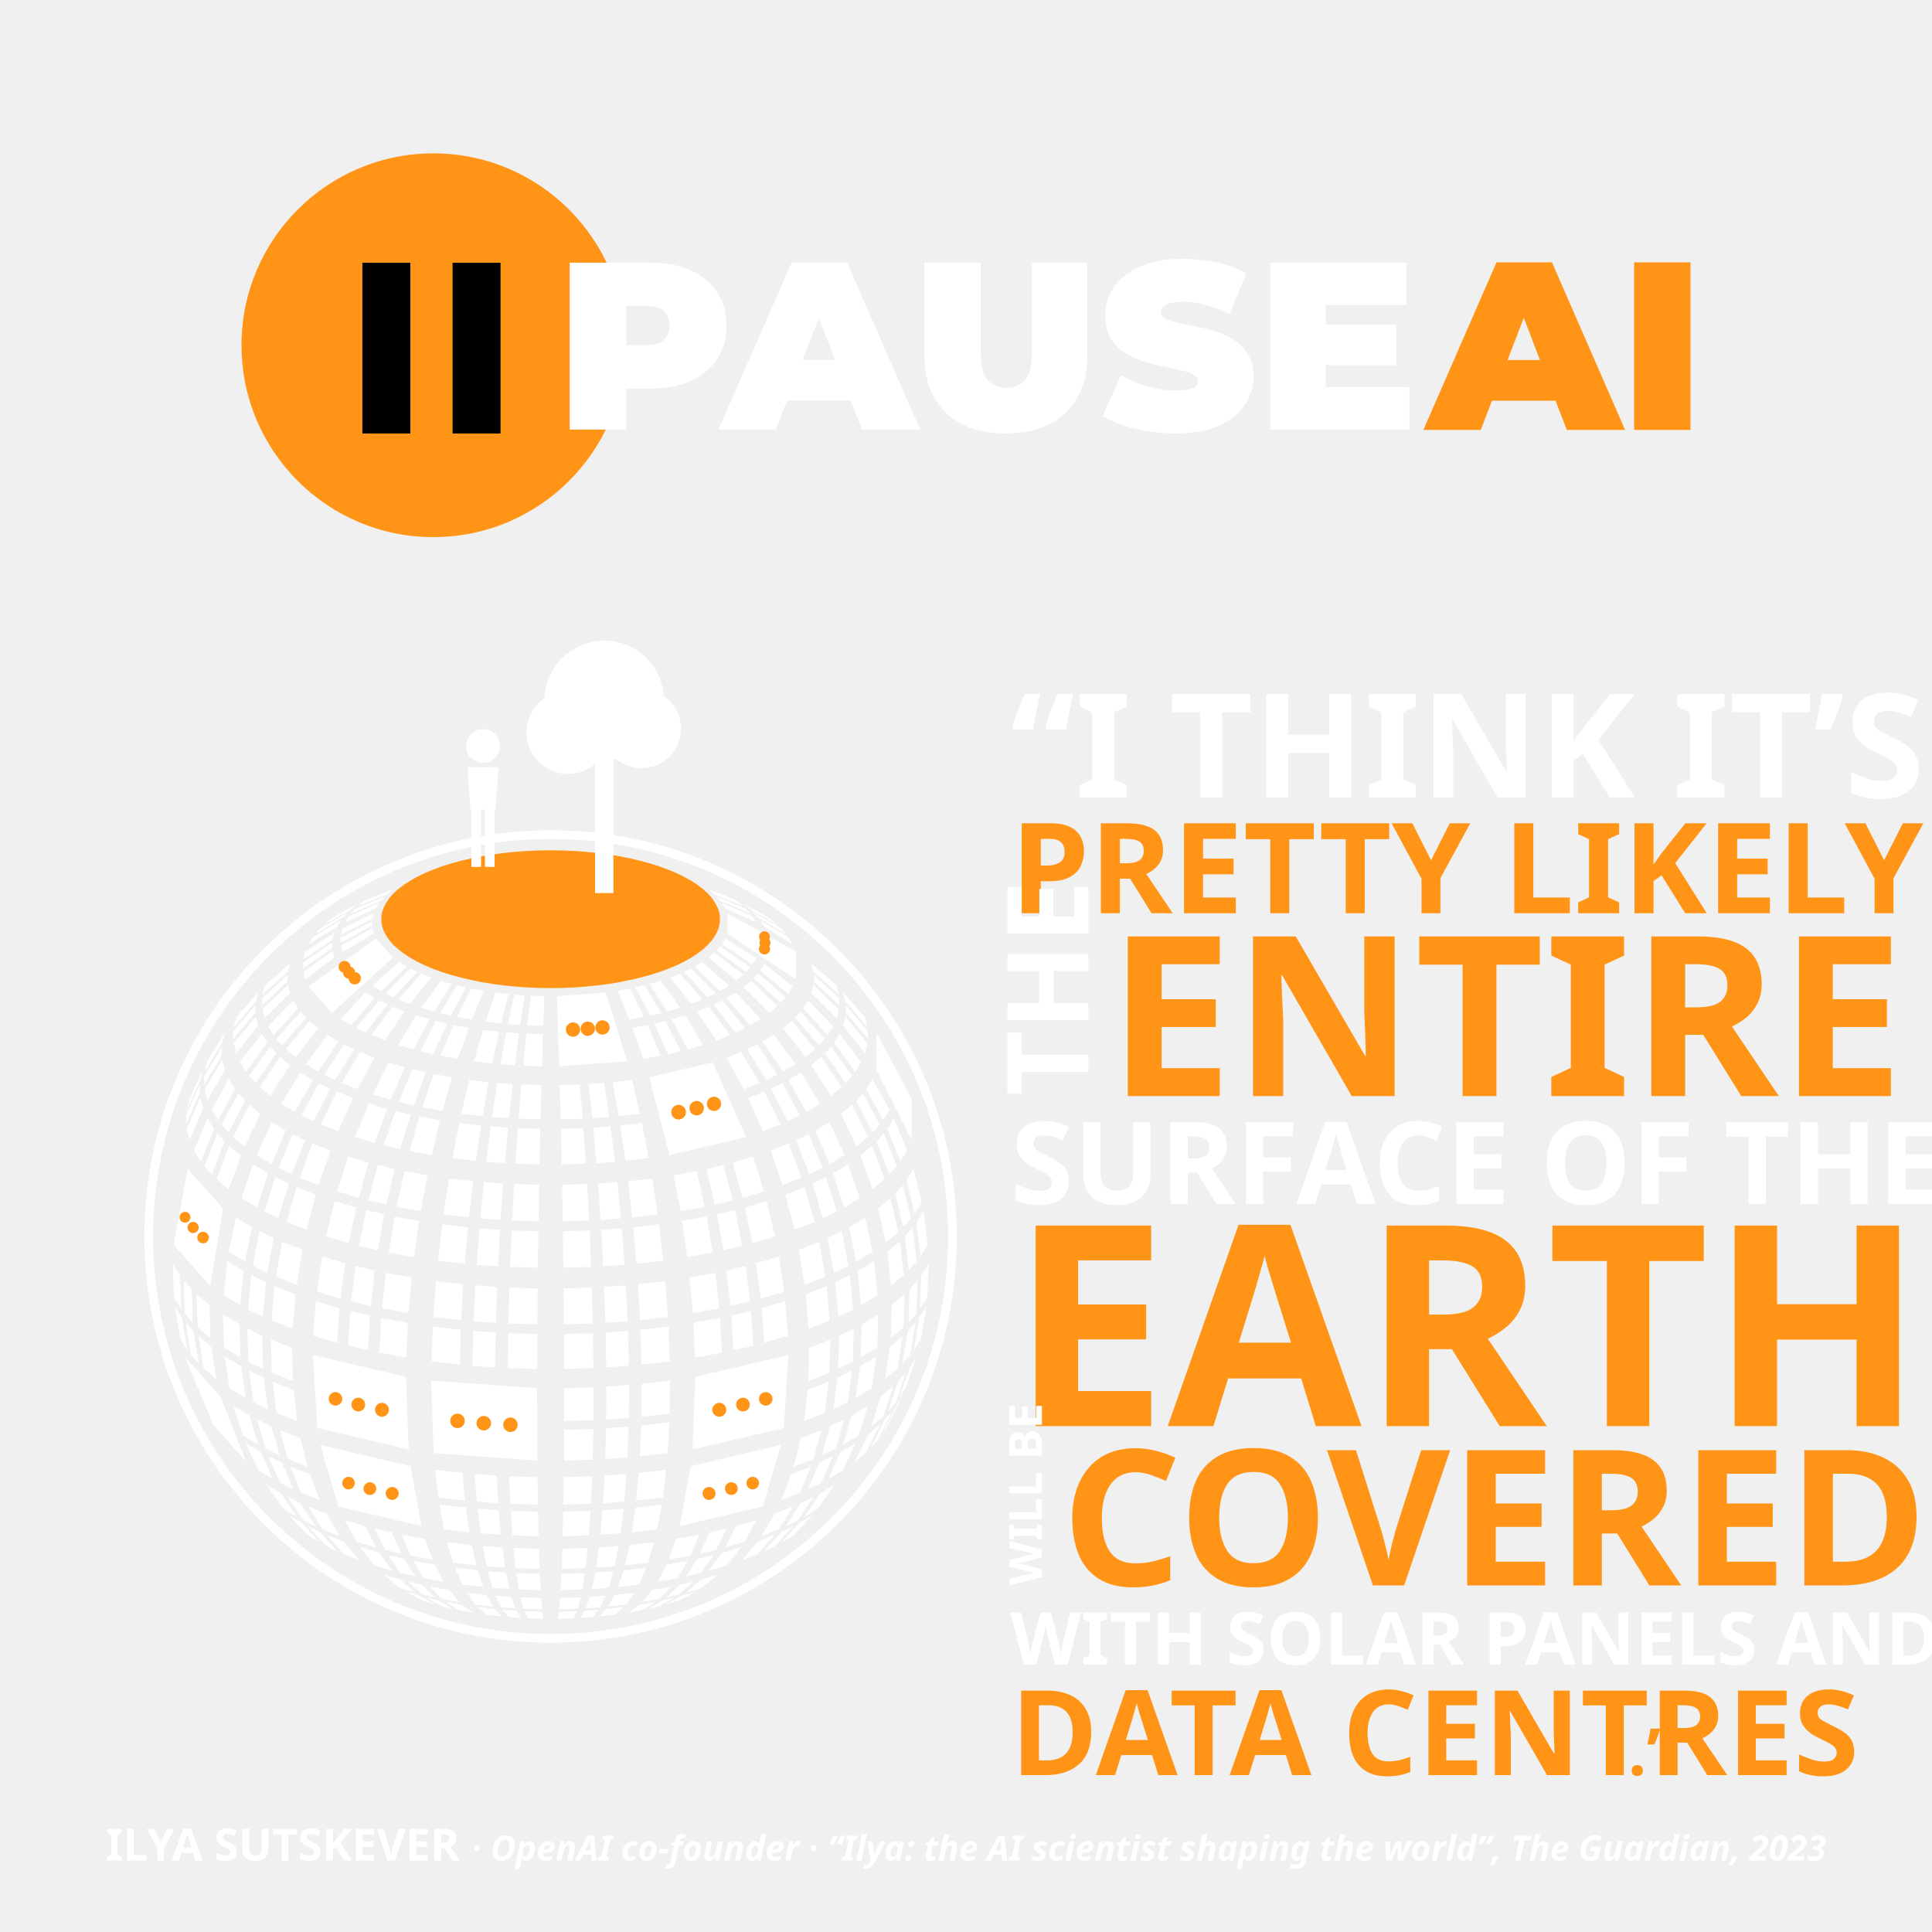
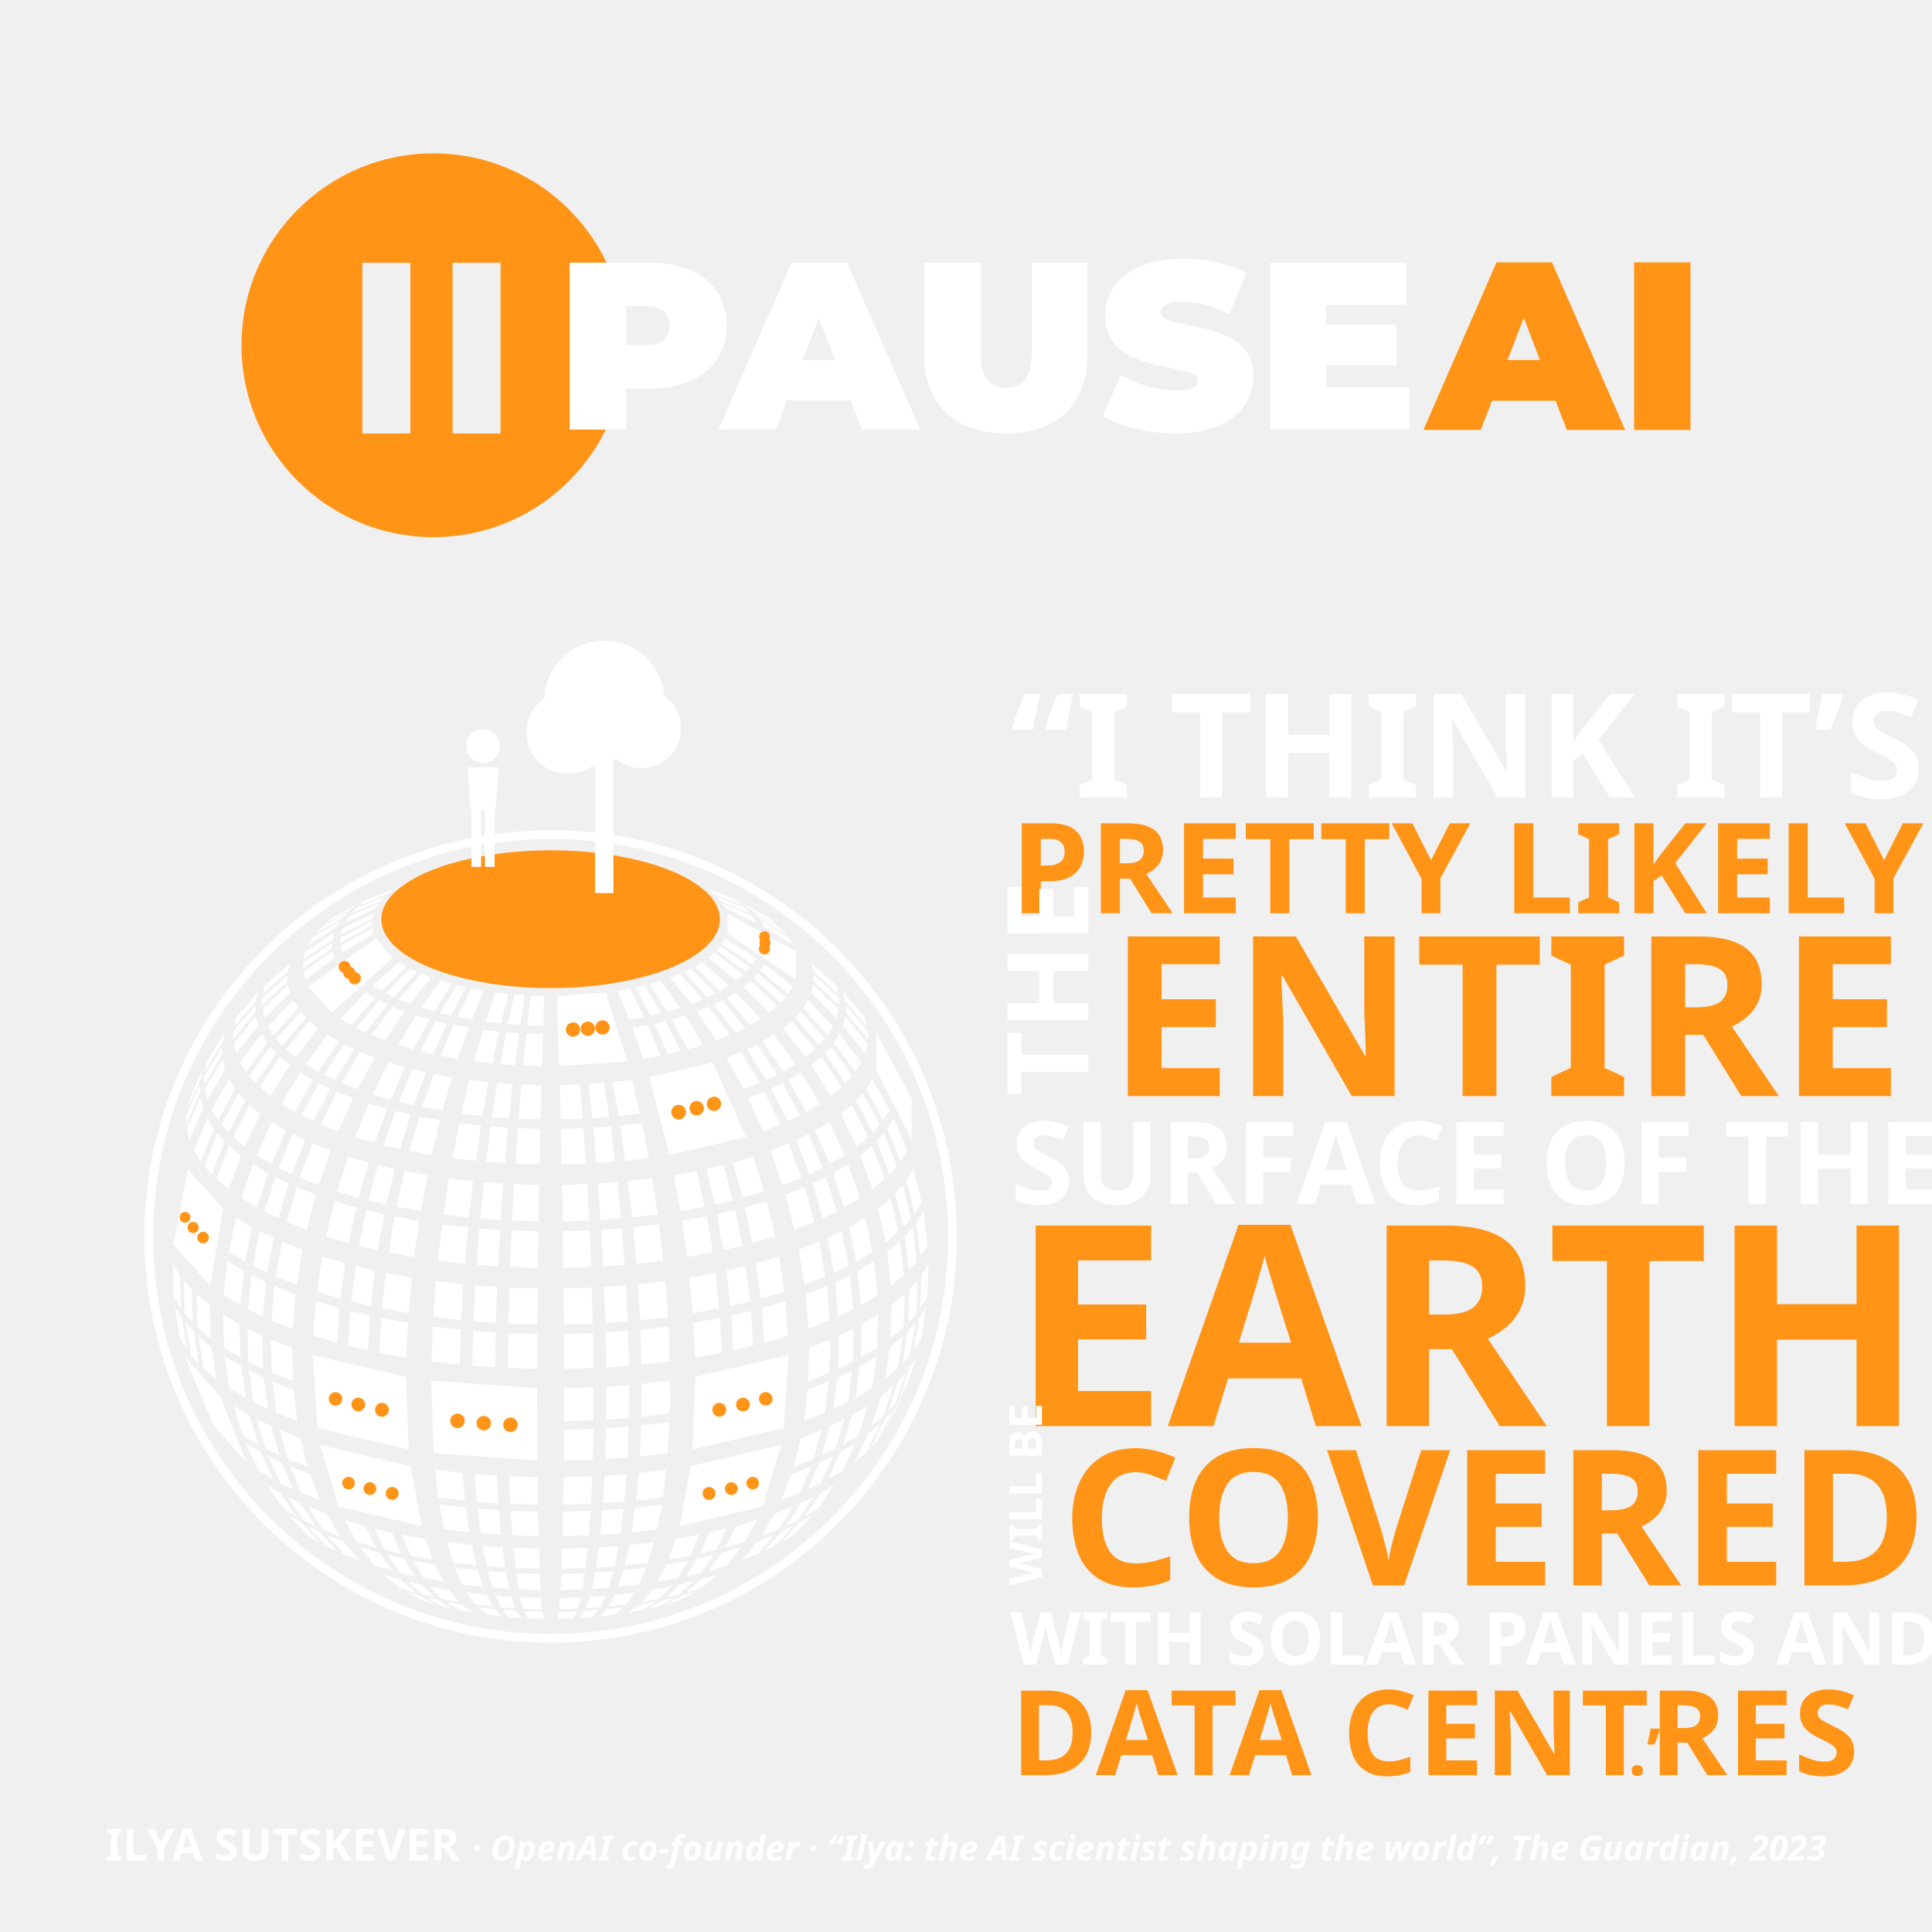
<svg xmlns="http://www.w3.org/2000/svg" viewBox="0 0 200 200" width="200mm" height="200mm" role="img" aria-label="“I think it’s pretty likely the entire surface of the earth will be covered with solar panels and data centres.” — Ilya Sutskever">
  <svg x="25" y="8" width="150" height="55.48" viewBox="33 0 1214 449">
-     <rect x="130" y="155" width="125" height="145" fill="black" />
    <path fill-rule="evenodd" clip-rule="evenodd" d="M354.52 224.5C354.52 313.285 282.546 385.26 193.76 385.26C104.975 385.26 33 313.285 33 224.5C33 135.715 104.975 63.74 193.76 63.74C282.546 63.74 354.52 135.715 354.52 224.5ZM134.28 155.374H174.47V298.45H134.28V155.374ZM250.028 155.374H209.838V298.45H250.028V155.374Z" fill="#FF9416" />
    <path d="M1023.21 295.433L1084.48 155.018H1130.94L1192.21 295.433H1143.35L1098.1 177.485H1116.52L1071.27 295.433H1023.21ZM1059.66 270.961L1071.67 236.86H1136.14L1148.16 270.961H1059.66Z" fill="#FF9416" />
    <path d="M1199.75 295.433V155.018H1247V295.433H1199.75Z" fill="#FF9416" />
    <path d="M307.978 295.161V155.29H375.474C388.56 155.29 399.842 157.422 409.323 161.684C418.936 165.947 426.347 172.075 431.554 180.067C436.762 187.927 439.365 197.252 439.365 208.042C439.365 218.832 436.762 228.156 431.554 236.016C426.347 243.875 418.936 250.003 409.323 254.399C399.842 258.662 388.56 260.793 375.474 260.793H334.216L355.246 240.612V295.161H307.978ZM355.246 245.807L334.216 224.427H372.47C379.013 224.427 383.82 222.961 386.891 220.031C390.095 217.1 391.698 213.104 391.698 208.042C391.698 202.98 390.095 198.983 386.891 196.053C383.82 193.122 379.013 191.657 372.47 191.657H334.216L355.246 170.276V245.807Z" fill="white" />
    <path d="M432.604 295.161L493.892 155.29H540.358L601.645 295.161H552.775L507.511 177.67H525.937L480.673 295.161H432.604ZM469.056 270.784L481.073 236.815H545.565L557.582 270.784H469.056Z" fill="white" />
    <path d="M673.35 298.358C651.853 298.358 635.096 292.564 623.079 280.974C611.062 269.385 605.053 253.133 605.053 232.219V155.29H652.32V230.821C652.32 241.477 654.257 249.07 658.129 253.6C662.001 257.996 667.208 260.194 673.751 260.194C680.427 260.194 685.635 257.996 689.373 253.6C693.245 249.07 695.181 241.477 695.181 230.821V155.29H741.648V232.219C741.648 253.133 735.639 269.385 723.622 280.974C711.605 292.564 694.848 298.358 673.35 298.358Z" fill="white" />
    <path d="M815.589 298.358C803.839 298.358 792.489 297.026 781.54 294.362C770.591 291.698 761.579 288.234 754.502 283.972L769.724 249.603C776.4 253.466 783.81 256.597 791.955 258.995C800.234 261.259 808.245 262.392 815.99 262.392C820.529 262.392 824.068 262.125 826.605 261.592C829.275 260.926 831.211 260.06 832.413 258.995C833.615 257.796 834.216 256.397 834.216 254.799C834.216 252.268 832.813 250.269 830.009 248.804C827.206 247.339 823.467 246.14 818.794 245.207C814.254 244.142 809.247 243.076 803.772 242.01C798.298 240.811 792.756 239.28 787.148 237.415C781.674 235.55 776.6 233.085 771.927 230.021C767.387 226.958 763.715 222.961 760.911 218.032C758.107 212.97 756.705 206.71 756.705 199.25C756.705 190.591 759.108 182.732 763.915 175.672C768.856 168.478 776.133 162.75 785.746 158.487C795.494 154.225 807.578 152.093 821.998 152.093C831.478 152.093 840.825 153.092 850.038 155.09C859.251 157.089 867.53 160.152 874.873 164.282L860.653 198.451C853.71 194.987 846.967 192.389 840.424 190.658C834.015 188.926 827.74 188.06 821.597 188.06C817.058 188.06 813.453 188.46 810.782 189.259C808.112 190.058 806.176 191.124 804.974 192.456C803.906 193.788 803.372 195.253 803.372 196.852C803.372 199.25 804.774 201.181 807.578 202.647C810.382 203.979 814.053 205.111 818.593 206.044C823.267 206.976 828.34 207.975 833.815 209.041C839.423 210.106 844.964 211.572 850.439 213.437C855.913 215.302 860.92 217.766 865.46 220.83C870.133 223.894 873.872 227.89 876.676 232.819C879.48 237.748 880.882 243.875 880.882 251.202C880.882 259.727 878.412 267.587 873.471 274.78C868.665 281.84 861.454 287.568 851.841 291.964C842.227 296.227 830.143 298.358 815.589 298.358Z" fill="white" />
    <path d="M938.209 207.242H1000.7V241.211H938.209V207.242ZM941.414 259.594H1011.51V295.161H894.947V155.29H1008.91V190.858H941.414V259.594Z" fill="white" />
  </svg>
  <g id="planet">
    <circle cx="57.0" cy="128.0" r="41.6" fill="none" stroke="#FFFFFF" stroke-width="0.9" />
    <path id="panels" fill="#FFFFFF" d="M 22.10 147.53 L 25.49 151.32 L 22.81 144.57 L 19.13 140.45 Z M 88.51 151.32 L 89.69 150.33 L 91.11 147.43 L 89.87 148.47 Z M 90.15 149.88 L 90.88 149.07 L 92.35 146.11 L 91.59 146.96 Z M 91.24 148.60 L 91.90 147.53 L 93.42 144.51 L 92.72 145.63 Z M 90.20 147.65 L 91.45 146.60 L 92.47 143.49 L 91.19 144.57 Z M 91.93 146.13 L 92.70 145.27 L 93.76 142.12 L 92.97 143.00 Z M 93.07 144.79 L 93.78 143.65 L 94.87 140.45 L 94.15 141.61 Z M 34.36 95.05 L 33.51 95.77 L 36.27 94.18 L 37.03 93.54 Z M 33.18 96.09 L 32.66 96.68 L 35.52 94.97 L 35.98 94.46 Z M 32.40 97.01 L 31.92 97.78 L 34.87 95.95 L 35.30 95.27 Z M 37.78 93.18 L 37.06 93.79 L 40.06 92.58 L 40.67 92.07 Z M 36.78 94.07 L 36.34 94.56 L 39.44 93.24 L 39.82 92.82 Z M 36.12 94.84 L 35.71 95.50 L 38.91 94.03 L 39.26 93.48 Z M 82.08 97.78 L 81.60 97.01 L 78.70 95.27 L 79.13 95.95 Z M 81.34 96.68 L 80.82 96.09 L 78.02 94.46 L 78.48 94.97 Z M 80.49 95.77 L 79.64 95.05 L 76.97 93.54 L 77.73 94.18 Z M 78.29 95.50 L 77.88 94.84 L 74.74 93.48 L 75.09 94.03 Z M 77.66 94.56 L 77.22 94.07 L 74.18 92.82 L 74.56 93.24 Z M 76.94 93.79 L 76.22 93.18 L 73.33 92.07 L 73.94 92.58 Z M 43.83 165.73 L 45.15 166.12 L 43.44 165.18 L 41.92 164.74 Z M 45.75 166.28 L 46.86 166.54 L 45.39 165.66 L 44.13 165.36 Z M 47.49 166.67 L 48.98 166.94 L 47.82 166.13 L 46.12 165.81 Z M 41.42 164.41 L 42.99 164.87 L 41.43 163.51 L 39.69 163.00 Z M 43.70 165.06 L 45.01 165.36 L 43.67 164.06 L 42.22 163.72 Z M 45.76 165.52 L 47.52 165.84 L 46.47 164.59 L 44.51 164.24 Z M 65.02 166.94 L 66.51 166.67 L 67.88 165.81 L 66.18 166.13 Z M 67.14 166.54 L 68.25 166.28 L 69.87 165.36 L 68.61 165.66 Z M 68.85 166.12 L 70.17 165.73 L 72.08 164.74 L 70.56 165.18 Z M 66.48 165.84 L 68.24 165.52 L 69.49 164.24 L 67.53 164.59 Z M 68.99 165.36 L 70.30 165.06 L 71.78 163.72 L 70.33 164.06 Z M 71.01 164.87 L 72.58 164.41 L 74.31 163.00 L 72.57 163.51 Z M 94.38 118.03 L 94.38 113.76 L 90.72 106.89 L 90.72 110.75 Z M 19.62 113.76 L 19.33 114.93 L 20.75 111.76 L 21.03 110.64 Z M 19.27 115.44 L 19.27 116.36 L 20.69 113.14 L 20.69 112.26 Z M 19.33 116.87 L 19.62 118.03 L 21.03 114.75 L 20.75 113.63 Z M 21.47 109.81 L 21.19 110.92 L 23.02 107.94 L 23.28 106.89 Z M 21.14 111.41 L 21.14 112.28 L 22.97 109.23 L 22.97 108.41 Z M 21.19 112.77 L 21.47 113.88 L 23.28 110.75 L 23.02 109.70 Z M 31.89 158.96 L 33.16 159.72 L 31.22 157.63 L 29.85 156.81 Z M 33.77 160.04 L 34.90 160.59 L 33.10 158.57 L 31.87 157.98 Z M 35.57 160.88 L 37.19 161.52 L 35.58 159.59 L 33.83 158.89 Z M 29.34 156.18 L 30.73 157.02 L 29.09 154.60 L 27.61 153.71 Z M 31.40 157.37 L 32.65 157.98 L 31.12 155.62 L 29.80 154.97 Z M 33.39 158.30 L 35.17 159.01 L 33.81 156.71 L 31.91 155.96 Z M 76.81 161.52 L 78.43 160.88 L 80.17 158.89 L 78.42 159.59 Z M 79.10 160.59 L 80.23 160.04 L 82.13 157.98 L 80.90 158.57 Z M 80.84 159.72 L 82.11 158.96 L 84.15 156.81 L 82.78 157.63 Z M 78.83 159.01 L 80.61 158.30 L 82.09 155.96 L 80.19 156.71 Z M 81.35 157.98 L 82.60 157.37 L 84.20 154.97 L 82.88 155.62 Z M 83.27 157.02 L 84.66 156.18 L 86.39 153.71 L 84.91 154.60 Z M 50.39 167.15 L 51.96 167.33 L 51.23 166.57 L 49.43 166.36 Z M 52.66 167.40 L 53.91 167.49 L 53.47 166.75 L 52.03 166.64 Z M 54.62 167.52 L 56.25 167.57 L 56.15 166.85 L 54.28 166.79 Z M 49.18 166.09 L 51.04 166.30 L 50.38 165.11 L 48.31 164.87 Z M 51.87 166.38 L 53.35 166.49 L 52.94 165.31 L 51.30 165.19 Z M 54.19 166.53 L 56.12 166.59 L 56.02 165.42 L 53.88 165.36 Z M 57.75 167.57 L 59.38 167.52 L 59.72 166.79 L 57.85 166.85 Z M 60.09 167.49 L 61.34 167.40 L 61.97 166.64 L 60.53 166.75 Z M 62.04 167.33 L 63.61 167.15 L 64.57 166.36 L 62.77 166.57 Z M 57.88 166.59 L 59.81 166.53 L 60.12 165.36 L 57.98 165.42 Z M 60.65 166.49 L 62.13 166.38 L 62.70 165.19 L 61.06 165.31 Z M 62.96 166.30 L 64.82 166.09 L 65.69 164.87 L 63.62 165.11 Z M 89.55 109.04 L 89.80 108.02 L 87.51 105.22 L 87.27 106.16 Z M 89.86 107.57 L 89.86 106.78 L 87.56 104.06 L 87.56 104.80 Z M 89.80 106.33 L 89.55 105.32 L 87.27 102.70 L 87.51 103.65 Z M 86.60 105.41 L 86.83 104.49 L 84.19 101.95 L 83.98 102.79 Z M 86.88 104.08 L 86.88 103.36 L 84.24 100.92 L 84.24 101.58 Z M 86.83 102.95 L 86.60 102.03 L 83.98 99.71 L 84.19 100.55 Z M 24.45 105.32 L 24.20 106.33 L 26.49 103.65 L 26.73 102.70 Z M 24.14 106.78 L 24.14 107.57 L 26.44 104.80 L 26.44 104.06 Z M 24.20 108.02 L 24.45 109.04 L 26.73 106.16 L 26.49 105.22 Z M 27.40 102.03 L 27.17 102.95 L 29.81 100.55 L 30.02 99.71 Z M 27.12 103.36 L 27.12 104.08 L 29.76 101.58 L 29.76 100.92 Z M 27.17 104.49 L 27.40 105.41 L 30.02 102.79 L 29.81 101.95 Z M 18.65 138.58 L 19.39 139.76 L 18.84 136.41 L 18.09 135.21 Z M 19.78 140.27 L 20.58 141.16 L 20.04 137.83 L 19.23 136.92 Z M 21.08 141.65 L 22.39 142.75 L 21.88 139.44 L 20.56 138.33 Z M 18.00 134.28 L 18.74 135.48 L 18.63 132.04 L 17.88 130.83 Z M 19.14 136.00 L 19.95 136.90 L 19.84 133.47 L 19.03 132.56 Z M 20.47 137.41 L 21.79 138.52 L 21.69 135.09 L 20.36 133.97 Z M 91.61 142.75 L 92.92 141.65 L 93.44 138.33 L 92.12 139.44 Z M 93.42 141.16 L 94.22 140.27 L 94.77 136.92 L 93.96 137.83 Z M 94.61 139.76 L 95.35 138.58 L 95.91 135.21 L 95.16 136.41 Z M 92.21 138.52 L 93.53 137.41 L 93.64 133.97 L 92.31 135.09 Z M 94.05 136.90 L 94.86 136.00 L 94.97 132.56 L 94.16 133.47 Z M 95.26 135.48 L 96.00 134.28 L 96.12 130.83 L 95.37 132.04 Z M 82.39 101.40 L 82.39 98.50 L 75.31 94.55 L 75.31 96.65 Z M 31.61 98.50 L 31.41 99.29 L 34.42 97.28 L 34.60 96.58 Z M 31.37 99.64 L 31.37 100.26 L 34.39 98.14 L 34.39 97.59 Z M 31.41 100.61 L 31.61 101.40 L 34.60 99.14 L 34.42 98.44 Z M 35.45 96.11 L 35.28 96.78 L 38.54 95.12 L 38.69 94.55 Z M 35.25 97.08 L 35.25 97.60 L 38.51 95.82 L 38.51 95.37 Z M 35.28 97.90 L 35.45 98.57 L 38.69 96.65 L 38.54 96.07 Z M 17.97 128.86 L 21.77 133.11 L 23.09 125.10 L 19.44 121.02 Z M 92.23 133.11 L 93.56 131.99 L 93.16 128.49 L 91.85 129.59 Z M 94.08 131.49 L 94.89 130.58 L 94.47 127.10 L 93.67 127.99 Z M 95.29 130.06 L 96.03 128.86 L 95.60 125.39 L 94.87 126.58 Z M 91.69 128.63 L 92.99 127.53 L 92.18 124.03 L 90.91 125.10 Z M 93.50 127.04 L 94.30 126.14 L 93.46 122.67 L 92.68 123.55 Z M 94.69 125.63 L 95.43 124.45 L 94.56 121.02 L 93.84 122.17 Z M 38.77 162.06 L 40.61 162.60 L 39.27 160.75 L 37.29 160.17 Z M 41.44 162.82 L 42.97 163.18 L 41.83 161.37 L 40.17 160.99 Z M 43.85 163.36 L 45.91 163.74 L 45.01 161.98 L 42.78 161.58 Z M 36.92 159.60 L 38.94 160.20 L 37.80 157.98 L 35.66 157.35 Z M 39.86 160.44 L 41.54 160.83 L 40.57 158.65 L 38.78 158.23 Z M 42.51 161.03 L 44.78 161.45 L 44.02 159.31 L 41.60 158.87 Z M 68.09 163.74 L 70.15 163.36 L 71.22 161.58 L 68.99 161.98 Z M 71.03 163.18 L 72.56 162.82 L 73.83 160.99 L 72.17 161.37 Z M 73.39 162.60 L 75.23 162.06 L 76.71 160.17 L 74.73 160.75 Z M 69.22 161.45 L 71.49 161.03 L 72.40 158.87 L 69.98 159.31 Z M 72.46 160.83 L 74.14 160.44 L 75.22 158.23 L 73.43 158.65 Z M 75.06 160.20 L 77.08 159.60 L 78.34 157.35 L 76.20 157.98 Z M 26.74 152.20 L 28.27 153.12 L 27.02 150.34 L 25.43 149.38 Z M 28.99 153.50 L 30.36 154.17 L 29.20 151.43 L 27.78 150.74 Z M 31.17 154.52 L 33.12 155.30 L 32.09 152.61 L 30.05 151.81 Z M 25.12 148.58 L 26.73 149.54 L 25.82 146.51 L 24.16 145.52 Z M 27.49 149.95 L 28.93 150.65 L 28.09 147.65 L 26.61 146.93 Z M 29.79 151.03 L 31.84 151.84 L 31.09 148.88 L 28.97 148.04 Z M 80.88 155.30 L 82.83 154.52 L 83.95 151.81 L 81.91 152.61 Z M 83.64 154.17 L 85.01 153.50 L 86.22 150.74 L 84.80 151.43 Z M 85.73 153.12 L 87.26 152.20 L 88.57 149.38 L 86.98 150.34 Z M 82.16 151.84 L 84.21 151.03 L 85.03 148.04 L 82.91 148.88 Z M 85.07 150.65 L 86.51 149.95 L 87.39 146.93 L 85.91 147.65 Z M 87.27 149.54 L 88.88 148.58 L 89.84 145.52 L 88.18 146.51 Z M 20.08 119.09 L 20.79 120.23 L 22.15 116.86 L 21.47 115.77 Z M 21.16 120.72 L 21.93 121.58 L 23.25 118.16 L 22.51 117.33 Z M 22.42 122.05 L 23.68 123.11 L 24.93 119.63 L 23.72 118.62 Z M 21.91 114.88 L 22.58 115.96 L 24.33 112.72 L 23.70 111.70 Z M 22.93 116.42 L 23.67 117.24 L 25.37 113.94 L 24.67 113.17 Z M 24.13 117.69 L 25.32 118.70 L 26.94 115.32 L 25.81 114.37 Z M 90.32 123.11 L 91.58 122.05 L 90.28 118.62 L 89.07 119.63 Z M 92.07 121.58 L 92.84 120.72 L 91.49 117.33 L 90.75 118.16 Z M 93.21 120.23 L 93.92 119.09 L 92.53 115.77 L 91.85 116.86 Z M 88.68 118.70 L 89.87 117.69 L 88.19 114.37 L 87.06 115.32 Z M 90.33 117.24 L 91.07 116.42 L 89.33 113.17 L 88.63 113.94 Z M 91.42 115.96 L 92.09 114.88 L 90.30 111.70 L 89.67 112.72 Z M 47.85 164.03 L 50.03 164.28 L 49.46 162.56 L 47.11 162.29 Z M 50.99 164.36 L 52.73 164.49 L 52.38 162.79 L 50.50 162.66 Z M 53.71 164.54 L 55.97 164.61 L 55.88 162.92 L 53.45 162.85 Z M 46.92 161.77 L 49.31 162.04 L 48.83 159.94 L 46.29 159.65 Z M 50.38 162.14 L 52.29 162.28 L 52.00 160.19 L 49.97 160.04 Z M 53.38 162.33 L 55.86 162.41 L 55.79 160.33 L 53.15 160.25 Z M 58.03 164.61 L 60.29 164.54 L 60.55 162.85 L 58.12 162.92 Z M 61.27 164.49 L 63.01 164.36 L 63.50 162.66 L 61.62 162.79 Z M 63.97 164.28 L 66.15 164.03 L 66.89 162.29 L 64.54 162.56 Z M 58.14 162.41 L 60.62 162.33 L 60.85 160.25 L 58.21 160.33 Z M 61.71 162.28 L 63.62 162.14 L 64.03 160.04 L 62.00 160.19 Z M 64.69 162.04 L 67.08 161.77 L 67.71 159.65 L 65.17 159.94 Z M 24.85 109.96 L 25.46 110.95 L 27.67 107.94 L 27.10 107.02 Z M 25.79 111.37 L 26.46 112.12 L 28.60 109.03 L 27.98 108.34 Z M 26.89 112.53 L 27.98 113.45 L 30.01 110.27 L 28.99 109.42 Z M 27.76 106.25 L 28.32 107.15 L 30.86 104.37 L 30.35 103.55 Z M 28.62 107.54 L 29.23 108.22 L 31.68 105.35 L 31.13 104.73 Z M 29.61 108.59 L 30.61 109.43 L 32.94 106.45 L 32.03 105.69 Z M 86.02 113.45 L 87.11 112.53 L 85.01 109.42 L 83.99 110.27 Z M 87.54 112.12 L 88.21 111.37 L 86.02 108.34 L 85.40 109.03 Z M 88.54 110.95 L 89.15 109.96 L 86.90 107.02 L 86.33 107.94 Z M 83.39 109.43 L 84.39 108.59 L 81.97 105.69 L 81.06 106.45 Z M 84.77 108.22 L 85.38 107.54 L 82.87 104.73 L 82.32 105.35 Z M 85.68 107.15 L 86.24 106.25 L 83.65 103.55 L 83.14 104.37 Z M 31.92 102.12 L 34.36 104.85 L 40.67 99.13 L 38.91 97.16 Z M 79.64 104.85 L 80.49 104.13 L 77.73 101.55 L 76.97 102.18 Z M 80.82 103.81 L 81.34 103.22 L 78.48 100.75 L 78.02 101.27 Z M 81.60 102.89 L 82.08 102.12 L 79.13 99.78 L 78.70 100.46 Z M 76.22 101.50 L 76.94 100.89 L 73.94 98.61 L 73.33 99.13 Z M 77.22 100.61 L 77.66 100.12 L 74.56 97.96 L 74.18 98.38 Z M 77.88 99.84 L 78.29 99.18 L 75.09 97.16 L 74.74 97.72 Z M 23.75 143.71 L 25.44 144.72 L 24.97 141.44 L 23.27 140.42 Z M 26.23 145.14 L 27.73 145.87 L 27.30 142.61 L 25.78 141.87 Z M 28.62 146.26 L 30.77 147.11 L 30.38 143.87 L 28.21 143.01 Z M 23.19 139.50 L 24.90 140.52 L 24.80 137.10 L 23.08 136.07 Z M 25.71 140.96 L 27.23 141.70 L 27.14 138.27 L 25.61 137.53 Z M 28.14 142.10 L 30.32 142.96 L 30.24 139.54 L 28.05 138.68 Z M 83.23 147.11 L 85.38 146.26 L 85.79 143.01 L 83.62 143.87 Z M 86.27 145.87 L 87.77 145.14 L 88.22 141.87 L 86.70 142.61 Z M 88.56 144.72 L 90.25 143.71 L 90.73 140.42 L 89.03 141.44 Z M 83.68 142.96 L 85.86 142.10 L 85.95 138.68 L 83.76 139.54 Z M 86.77 141.70 L 88.29 140.96 L 88.39 137.53 L 86.86 138.27 Z M 89.10 140.52 L 90.81 139.50 L 90.92 136.07 L 89.20 137.10 Z M 35.03 155.95 L 43.63 157.97 L 42.50 151.78 L 33.16 149.58 Z M 70.37 157.97 L 78.97 155.95 L 80.84 149.58 L 71.50 151.78 Z M 23.16 134.09 L 24.87 135.11 L 25.22 131.58 L 23.53 130.56 Z M 25.68 135.55 L 27.21 136.29 L 27.54 132.74 L 26.02 132.00 Z M 28.11 136.69 L 30.30 137.55 L 30.59 133.99 L 28.43 133.13 Z M 23.68 129.60 L 25.37 130.60 L 26.08 127.03 L 24.43 126.05 Z M 26.17 131.03 L 27.67 131.76 L 28.33 128.16 L 26.86 127.45 Z M 28.56 132.15 L 30.71 133.00 L 31.31 129.38 L 29.20 128.54 Z M 83.70 137.55 L 85.89 136.69 L 85.57 133.13 L 83.41 133.99 Z M 86.79 136.29 L 88.32 135.55 L 87.98 132.00 L 86.46 132.74 Z M 89.13 135.11 L 90.84 134.09 L 90.47 130.56 L 88.78 131.58 Z M 83.29 133.00 L 85.44 132.15 L 84.80 128.54 L 82.69 129.38 Z M 86.33 131.76 L 87.83 131.03 L 87.14 127.45 L 85.67 128.16 Z M 88.63 130.60 L 90.32 129.60 L 89.57 126.05 L 87.92 127.03 Z M 35.26 105.48 L 36.36 106.13 L 38.79 103.32 L 37.82 102.74 Z M 36.88 106.41 L 37.86 106.89 L 40.11 103.98 L 39.25 103.56 Z M 38.44 107.14 L 39.85 107.70 L 41.86 104.70 L 40.63 104.21 Z M 38.54 102.03 L 39.48 102.59 L 42.11 100.06 L 41.32 99.59 Z M 39.92 102.83 L 40.75 103.23 L 43.19 100.60 L 42.48 100.26 Z M 41.25 103.45 L 42.44 103.92 L 44.62 101.19 L 43.61 100.79 Z M 74.15 107.70 L 75.56 107.14 L 73.37 104.21 L 72.14 104.70 Z M 76.14 106.89 L 77.12 106.41 L 74.75 103.56 L 73.89 103.98 Z M 77.64 106.13 L 78.74 105.48 L 76.18 102.74 L 75.21 103.32 Z M 71.56 103.92 L 72.75 103.45 L 70.39 100.79 L 69.38 101.19 Z M 73.25 103.23 L 74.08 102.83 L 71.52 100.26 L 70.81 100.60 Z M 74.52 102.59 L 75.46 102.03 L 72.68 99.59 L 71.89 100.06 Z M 45.97 158.31 L 48.59 158.62 L 48.23 156.07 L 45.49 155.76 Z M 49.76 158.72 L 51.85 158.87 L 51.63 156.34 L 49.45 156.19 Z M 53.04 158.93 L 55.75 159.02 L 55.70 156.49 L 52.87 156.41 Z M 45.38 155.02 L 48.14 155.34 L 47.88 152.48 L 45.04 152.15 Z M 49.37 155.45 L 51.58 155.61 L 51.42 152.76 L 49.14 152.59 Z M 52.83 155.67 L 55.69 155.76 L 55.65 152.91 L 52.70 152.83 Z M 58.25 159.02 L 60.96 158.93 L 61.13 156.41 L 58.30 156.49 Z M 62.15 158.87 L 64.24 158.72 L 64.55 156.19 L 62.37 156.34 Z M 65.41 158.62 L 68.03 158.31 L 68.51 155.76 L 65.77 156.07 Z M 58.31 155.76 L 61.17 155.67 L 61.30 152.83 L 58.35 152.91 Z M 62.42 155.61 L 64.63 155.45 L 64.86 152.59 L 62.58 152.76 Z M 65.86 155.34 L 68.62 155.02 L 68.96 152.15 L 66.12 152.48 Z M 24.99 124.03 L 26.61 125.00 L 27.75 121.46 L 26.20 120.52 Z M 27.38 125.41 L 28.82 126.11 L 29.88 122.52 L 28.49 121.85 Z M 29.68 126.49 L 31.75 127.31 L 32.70 123.67 L 30.71 122.89 Z M 26.57 119.58 L 28.11 120.50 L 29.59 117.03 L 28.13 116.16 Z M 28.84 120.89 L 30.21 121.55 L 31.58 118.03 L 30.28 117.40 Z M 31.03 121.91 L 32.99 122.69 L 34.22 119.11 L 32.35 118.37 Z M 82.25 127.31 L 84.32 126.49 L 83.29 122.89 L 81.30 123.67 Z M 85.18 126.11 L 86.62 125.41 L 85.51 121.85 L 84.12 122.52 Z M 87.39 125.00 L 89.01 124.03 L 87.80 120.52 L 86.25 121.46 Z M 81.01 122.69 L 82.97 121.91 L 81.65 118.37 L 79.78 119.11 Z M 83.79 121.55 L 85.16 120.89 L 83.72 117.40 L 82.42 118.03 Z M 85.89 120.50 L 87.43 119.58 L 85.87 116.16 L 84.41 117.03 Z M 29.12 114.26 L 30.53 115.11 L 32.39 111.81 L 31.08 111.02 Z M 31.20 115.46 L 32.46 116.07 L 34.18 112.71 L 33.01 112.14 Z M 33.21 116.40 L 35.01 117.11 L 36.55 113.67 L 34.87 113.01 Z M 31.65 110.16 L 32.93 110.93 L 35.06 107.82 L 33.89 107.12 Z M 33.54 111.25 L 34.68 111.81 L 36.66 108.62 L 35.61 108.12 Z M 35.36 112.11 L 37.00 112.76 L 38.77 109.49 L 37.28 108.90 Z M 78.99 117.11 L 80.79 116.40 L 79.13 113.01 L 77.45 113.67 Z M 81.54 116.07 L 82.80 115.46 L 80.99 112.14 L 79.82 112.71 Z M 83.47 115.11 L 84.88 114.26 L 82.92 111.02 L 81.61 111.81 Z M 77.00 112.76 L 78.64 112.11 L 76.72 108.90 L 75.23 109.49 Z M 79.32 111.81 L 80.46 111.25 L 78.39 108.12 L 77.34 108.62 Z M 81.07 110.93 L 82.35 110.16 L 80.11 107.12 L 78.94 107.82 Z M 32.86 147.83 L 42.31 150.04 L 42.02 142.53 L 32.38 140.27 Z M 71.69 150.04 L 81.14 147.83 L 81.62 140.27 L 71.98 142.53 Z M 41.22 108.17 L 42.80 108.63 L 44.47 105.52 L 43.07 105.11 Z M 43.53 108.82 L 44.85 109.13 L 46.28 105.96 L 45.11 105.69 Z M 45.61 109.29 L 47.40 109.62 L 48.53 106.39 L 46.95 106.11 Z M 43.60 104.32 L 44.95 104.71 L 46.76 101.86 L 45.61 101.53 Z M 45.56 104.87 L 46.68 105.13 L 48.23 102.22 L 47.28 102.00 Z M 47.33 105.27 L 48.85 105.55 L 50.07 102.57 L 48.78 102.34 Z M 66.60 109.62 L 68.39 109.29 L 67.05 106.11 L 65.47 106.39 Z M 69.15 109.13 L 70.47 108.82 L 68.89 105.69 L 67.72 105.96 Z M 71.20 108.63 L 72.78 108.17 L 70.93 105.11 L 69.53 105.52 Z M 65.15 105.55 L 66.67 105.27 L 65.22 102.34 L 63.93 102.57 Z M 67.32 105.13 L 68.44 104.87 L 66.72 102.00 L 65.77 102.22 Z M 69.05 104.71 L 70.40 104.32 L 68.39 101.53 L 67.24 101.86 Z M 49.08 109.87 L 50.96 110.08 L 51.67 106.80 L 50.01 106.61 Z M 51.80 110.16 L 53.30 110.27 L 53.74 106.97 L 52.41 106.87 Z M 54.15 110.31 L 56.11 110.37 L 56.21 107.06 L 54.49 107.01 Z M 50.27 105.76 L 51.87 105.94 L 52.64 102.91 L 51.28 102.75 Z M 52.58 106.01 L 53.86 106.10 L 54.33 103.04 L 53.25 102.96 Z M 54.58 106.14 L 56.24 106.19 L 56.35 103.12 L 54.95 103.07 Z M 57.89 110.37 L 64.92 109.87 L 62.72 102.75 L 57.65 103.12 Z M 32.43 138.28 L 34.90 139.00 L 35.14 135.42 L 32.70 134.71 Z M 36.03 139.30 L 38.09 139.78 L 38.29 136.19 L 36.26 135.71 Z M 39.27 140.03 L 42.05 140.54 L 42.22 136.94 L 39.47 136.44 Z M 32.81 133.72 L 35.24 134.43 L 35.73 130.77 L 33.36 130.08 Z M 36.35 134.72 L 38.38 135.20 L 38.80 131.52 L 36.82 131.06 Z M 39.55 135.44 L 42.28 135.94 L 42.62 132.25 L 39.94 131.76 Z M 71.95 140.54 L 74.73 140.03 L 74.53 136.44 L 71.78 136.94 Z M 75.91 139.78 L 77.97 139.30 L 77.74 135.71 L 75.71 136.19 Z M 79.10 139.00 L 81.57 138.28 L 81.30 134.71 L 78.86 135.42 Z M 71.72 135.94 L 74.45 135.44 L 74.06 131.76 L 71.38 132.25 Z M 75.62 135.20 L 77.65 134.72 L 77.18 131.06 L 75.20 131.52 Z M 78.76 134.43 L 81.19 133.72 L 80.64 130.08 L 78.27 130.77 Z M 44.89 150.42 L 55.63 151.20 L 55.60 143.71 L 44.64 142.92 Z M 58.37 151.20 L 61.35 151.11 L 61.42 147.92 L 58.39 148.01 Z M 62.65 151.04 L 64.95 150.87 L 65.07 147.69 L 62.74 147.85 Z M 66.24 150.76 L 69.11 150.42 L 69.29 147.23 L 66.37 147.57 Z M 58.39 147.11 L 61.43 147.02 L 61.44 143.62 L 58.40 143.71 Z M 62.75 146.95 L 65.09 146.79 L 65.12 143.38 L 62.77 143.55 Z M 66.39 146.67 L 69.32 146.33 L 69.36 142.92 L 66.42 143.26 Z M 36.76 117.71 L 38.80 118.31 L 40.07 114.79 L 38.18 114.23 Z M 39.72 118.55 L 41.42 118.95 L 42.51 115.38 L 40.93 115.01 Z M 42.40 119.15 L 44.69 119.57 L 45.55 115.96 L 43.42 115.57 Z M 38.60 113.30 L 40.45 113.84 L 41.91 110.48 L 40.22 109.98 Z M 41.29 114.06 L 42.83 114.43 L 44.08 111.01 L 42.68 110.68 Z M 43.72 114.61 L 45.80 114.99 L 46.79 111.53 L 44.90 111.18 Z M 69.31 119.57 L 77.24 117.71 L 73.78 109.98 L 67.21 111.53 Z M 33.76 128.00 L 36.10 128.68 L 36.89 125.00 L 34.64 124.34 Z M 37.16 128.96 L 39.11 129.42 L 39.78 125.70 L 37.91 125.26 Z M 40.23 129.65 L 42.86 130.13 L 43.39 126.39 L 40.86 125.93 Z M 34.91 123.34 L 37.13 124.00 L 38.15 120.35 L 36.04 119.73 Z M 38.14 124.26 L 39.99 124.69 L 40.86 121.01 L 39.11 120.60 Z M 41.06 124.92 L 43.56 125.37 L 44.25 121.66 L 41.88 121.23 Z M 71.14 130.13 L 73.77 129.65 L 73.14 125.93 L 70.61 126.39 Z M 74.89 129.42 L 76.84 128.96 L 76.09 125.26 L 74.22 125.70 Z M 77.90 128.68 L 80.24 128.00 L 79.36 124.34 L 77.11 125.00 Z M 70.44 125.37 L 72.94 124.92 L 72.12 121.23 L 69.75 121.66 Z M 74.01 124.69 L 75.86 124.26 L 74.89 120.60 L 73.14 121.01 Z M 76.87 124.00 L 79.09 123.34 L 77.96 119.73 L 75.85 120.35 Z M 46.84 119.89 L 49.26 120.17 L 49.80 116.52 L 47.55 116.26 Z M 50.33 120.27 L 52.26 120.41 L 52.59 116.74 L 50.80 116.61 Z M 53.35 120.46 L 55.85 120.54 L 55.93 116.86 L 53.61 116.79 Z M 47.76 115.28 L 49.96 115.54 L 50.58 112.02 L 48.58 111.79 Z M 50.93 115.63 L 52.69 115.75 L 53.07 112.22 L 51.47 112.10 Z M 53.68 115.80 L 55.96 115.87 L 56.05 112.33 L 53.98 112.26 Z M 58.15 120.54 L 60.65 120.46 L 60.39 116.79 L 58.07 116.86 Z M 61.74 120.41 L 63.67 120.27 L 63.20 116.61 L 61.41 116.74 Z M 64.74 120.17 L 67.16 119.89 L 66.45 116.26 L 64.20 116.52 Z M 58.04 115.87 L 60.32 115.80 L 60.02 112.26 L 57.95 112.33 Z M 61.31 115.75 L 63.07 115.63 L 62.53 112.10 L 60.93 112.22 Z M 64.04 115.54 L 66.24 115.28 L 65.42 111.79 L 63.42 112.02 Z M 44.67 140.93 L 47.60 141.26 L 47.70 137.66 L 44.80 137.32 Z M 48.90 141.38 L 51.24 141.55 L 51.31 137.94 L 48.99 137.78 Z M 52.57 141.62 L 55.61 141.71 L 55.62 138.10 L 52.62 138.01 Z M 44.86 136.33 L 47.74 136.66 L 47.95 132.95 L 45.13 132.62 Z M 49.03 136.78 L 51.33 136.94 L 51.46 133.22 L 49.21 133.06 Z M 52.64 137.01 L 55.63 137.10 L 55.66 133.38 L 52.74 133.29 Z M 58.39 141.71 L 61.43 141.62 L 61.38 138.01 L 58.38 138.10 Z M 62.76 141.55 L 65.10 141.38 L 65.01 137.78 L 62.69 137.94 Z M 66.40 141.26 L 69.33 140.93 L 69.20 137.32 L 66.30 137.66 Z M 58.37 137.10 L 61.36 137.01 L 61.26 133.29 L 58.34 133.38 Z M 62.67 136.94 L 64.97 136.78 L 64.79 133.06 L 62.54 133.22 Z M 66.26 136.66 L 69.14 136.33 L 68.87 132.62 L 66.05 132.95 Z M 45.34 130.50 L 48.11 130.82 L 48.44 127.05 L 45.78 126.75 Z M 49.34 130.93 L 51.56 131.09 L 51.76 127.31 L 49.63 127.16 Z M 52.81 131.15 L 55.68 131.24 L 55.73 127.46 L 52.97 127.38 Z M 45.91 125.72 L 48.55 126.03 L 48.98 122.28 L 46.48 121.99 Z M 49.72 126.13 L 51.82 126.28 L 52.09 122.52 L 50.09 122.38 Z M 53.02 126.35 L 55.75 126.43 L 55.81 122.66 L 53.22 122.58 Z M 58.32 131.24 L 61.19 131.15 L 61.03 127.38 L 58.27 127.46 Z M 62.44 131.09 L 64.66 130.93 L 64.37 127.16 L 62.24 127.31 Z M 65.89 130.82 L 68.66 130.50 L 68.22 126.75 L 65.56 127.05 Z M 58.25 126.43 L 60.98 126.35 L 60.78 122.58 L 58.19 122.66 Z M 62.18 126.28 L 64.28 126.13 L 63.91 122.38 L 61.91 122.52 Z M 65.45 126.03 L 68.09 125.72 L 67.52 121.99 L 65.02 122.28 Z" />
    <g id="leds" class="accent" fill="#FF9416">
      <circle cx="79.14" cy="98.23" r="0.58" />
      <circle cx="79.19" cy="97.60" r="0.57" />
      <circle cx="79.14" cy="96.97" r="0.56" />
      <circle cx="19.15" cy="126.01" r="0.56" />
      <circle cx="19.99" cy="127.07" r="0.58" />
      <circle cx="21.02" cy="128.11" r="0.60" />
      <circle cx="35.67" cy="100.09" r="0.62" />
      <circle cx="36.14" cy="100.69" r="0.63" />
      <circle cx="36.72" cy="101.27" r="0.64" />
      <circle cx="36.08" cy="153.53" r="0.65" />
      <circle cx="38.29" cy="154.10" r="0.66" />
      <circle cx="40.60" cy="154.60" r="0.67" />
      <circle cx="73.40" cy="154.60" r="0.67" />
      <circle cx="75.71" cy="154.10" r="0.66" />
      <circle cx="77.92" cy="153.53" r="0.65" />
      <circle cx="34.73" cy="144.81" r="0.70" />
      <circle cx="37.09" cy="145.40" r="0.71" />
      <circle cx="39.54" cy="145.94" r="0.72" />
      <circle cx="74.46" cy="145.94" r="0.72" />
      <circle cx="76.91" cy="145.40" r="0.71" />
      <circle cx="79.27" cy="144.81" r="0.70" />
      <circle cx="59.32" cy="106.58" r="0.74" />
      <circle cx="60.85" cy="106.49" r="0.74" />
      <circle cx="62.37" cy="106.36" r="0.74" />
      <circle cx="47.36" cy="147.09" r="0.75" />
      <circle cx="50.08" cy="147.33" r="0.75" />
      <circle cx="52.84" cy="147.49" r="0.75" />
      <circle cx="70.25" cy="115.13" r="0.76" />
      <circle cx="72.12" cy="114.72" r="0.75" />
      <circle cx="73.91" cy="114.27" r="0.74" />
    </g>
    <path id="garden" class="accent" fill="#FF9416" d="M 57.00 102.29 L 58.22 102.27 L 59.44 102.22 L 60.65 102.13 L 61.83 102.01 L 63.00 101.86 L 64.13 101.67 L 65.23 101.45 L 66.29 101.20 L 67.31 100.93 L 68.27 100.62 L 69.18 100.29 L 70.03 99.93 L 70.82 99.55 L 71.54 99.14 L 72.19 98.72 L 72.76 98.28 L 73.26 97.83 L 73.68 97.36 L 74.01 96.88 L 74.27 96.39 L 74.44 95.90 L 74.52 95.41 L 74.52 94.91 L 74.44 94.41 L 74.27 93.92 L 74.01 93.43 L 73.68 92.95 L 73.26 92.48 L 72.76 92.03 L 72.19 91.59 L 71.54 91.17 L 70.82 90.77 L 70.03 90.38 L 69.18 90.03 L 68.27 89.69 L 67.31 89.39 L 66.29 89.11 L 65.23 88.86 L 64.13 88.64 L 63.00 88.45 L 61.83 88.30 L 60.65 88.18 L 59.44 88.09 L 58.22 88.04 L 57.00 88.02 L 55.78 88.04 L 54.56 88.09 L 53.35 88.18 L 52.17 88.30 L 51.00 88.45 L 49.87 88.64 L 48.77 88.86 L 47.71 89.11 L 46.69 89.39 L 45.73 89.69 L 44.82 90.03 L 43.97 90.38 L 43.18 90.77 L 42.46 91.17 L 41.81 91.59 L 41.24 92.03 L 40.74 92.48 L 40.32 92.95 L 39.99 93.43 L 39.73 93.92 L 39.56 94.41 L 39.48 94.91 L 39.48 95.41 L 39.56 95.90 L 39.73 96.39 L 39.99 96.88 L 40.32 97.36 L 40.74 97.83 L 41.24 98.28 L 41.81 98.72 L 42.46 99.14 L 43.18 99.55 L 43.97 99.93 L 44.82 100.29 L 45.73 100.62 L 46.69 100.93 L 47.71 101.20 L 48.77 101.45 L 49.87 101.67 L 51.00 101.86 L 52.17 102.01 L 53.35 102.13 L 54.56 102.22 L 55.78 102.27 Z" />
  </g>
  <g id="inhabitants" fill="#FFFFFF">
    <rect x="61.60" y="85.02" width="1.9" height="7.43" />
    <rect x="61.60" y="77.02" width="1.9" height="9" />
    <circle cx="62.55" cy="72.52" r="6.2" />
    <circle cx="58.80" cy="75.82" r="4.3" />
    <circle cx="66.40" cy="75.42" r="4.1" />
    <circle cx="50.00" cy="77.22" r="1.75" />
    <path d="M 48.40 79.42 L 51.60 79.42 L 51.30 83.82 L 48.70 83.82 Z" />
    <rect x="48.80" y="83.42" width="1.0" height="6.32" />
    <rect x="50.20" y="83.42" width="1.0" height="6.32" />
  </g>
  <g id="quote" font-family="Saira Condensed, Impact, sans-serif" font-weight="700">
    <text x="104.60" y="82.57" font-size="15.02" fill="#FFFFFF">“I THINK IT’S</text>
    <text x="104.60" y="94.54" font-size="13.04" class="accent" fill="#FF9416">PRETTY LIKELY</text>
    <text x="0" y="0" font-size="11.73" transform="translate(112.67 113.47) rotate(-90)" fill="#FFFFFF">THE</text>
    <text x="114.67" y="113.47" font-size="23.15" class="accent" fill="#FF9416">ENTIRE</text>
    <text x="104.60" y="124.63" font-size="11.86" fill="#FFFFFF">SURFACE OF THE</text>
    <text x="104.60" y="147.63" font-size="29.07" class="accent" fill="#FF9416">EARTH</text>
    <text x="0" y="0" font-size="4.74" transform="translate(107.86 164.12) rotate(-90)" fill="#FFFFFF">WILL BE</text>
    <text x="109.86" y="164.12" font-size="19.61" class="accent" fill="#FF9416">COVERED</text>
    <text x="104.60" y="172.32" font-size="7.55" fill="#FFFFFF">WITH SOLAR PANELS AND</text>
    <text x="104.60" y="183.76" font-size="12.27" class="accent" fill="#FF9416">DATA CENTRES</text>
    <text x="168.53" y="183.76" font-size="6.75" class="accent" fill="#FF9416">.”</text>
  </g>
  <text id="attribution" x="100" y="192.6" font-family="Saira Condensed, Impact, sans-serif" font-weight="700" font-size="4.6" fill="#FFFFFF" text-anchor="middle">ILYA SUTSKEVER <tspan font-style="italic" font-size="3.6">· OpenAI co-founder · “Ilya: the AI scientist shaping the world”, The Guardian, 2023</tspan>
  </text>
</svg>
